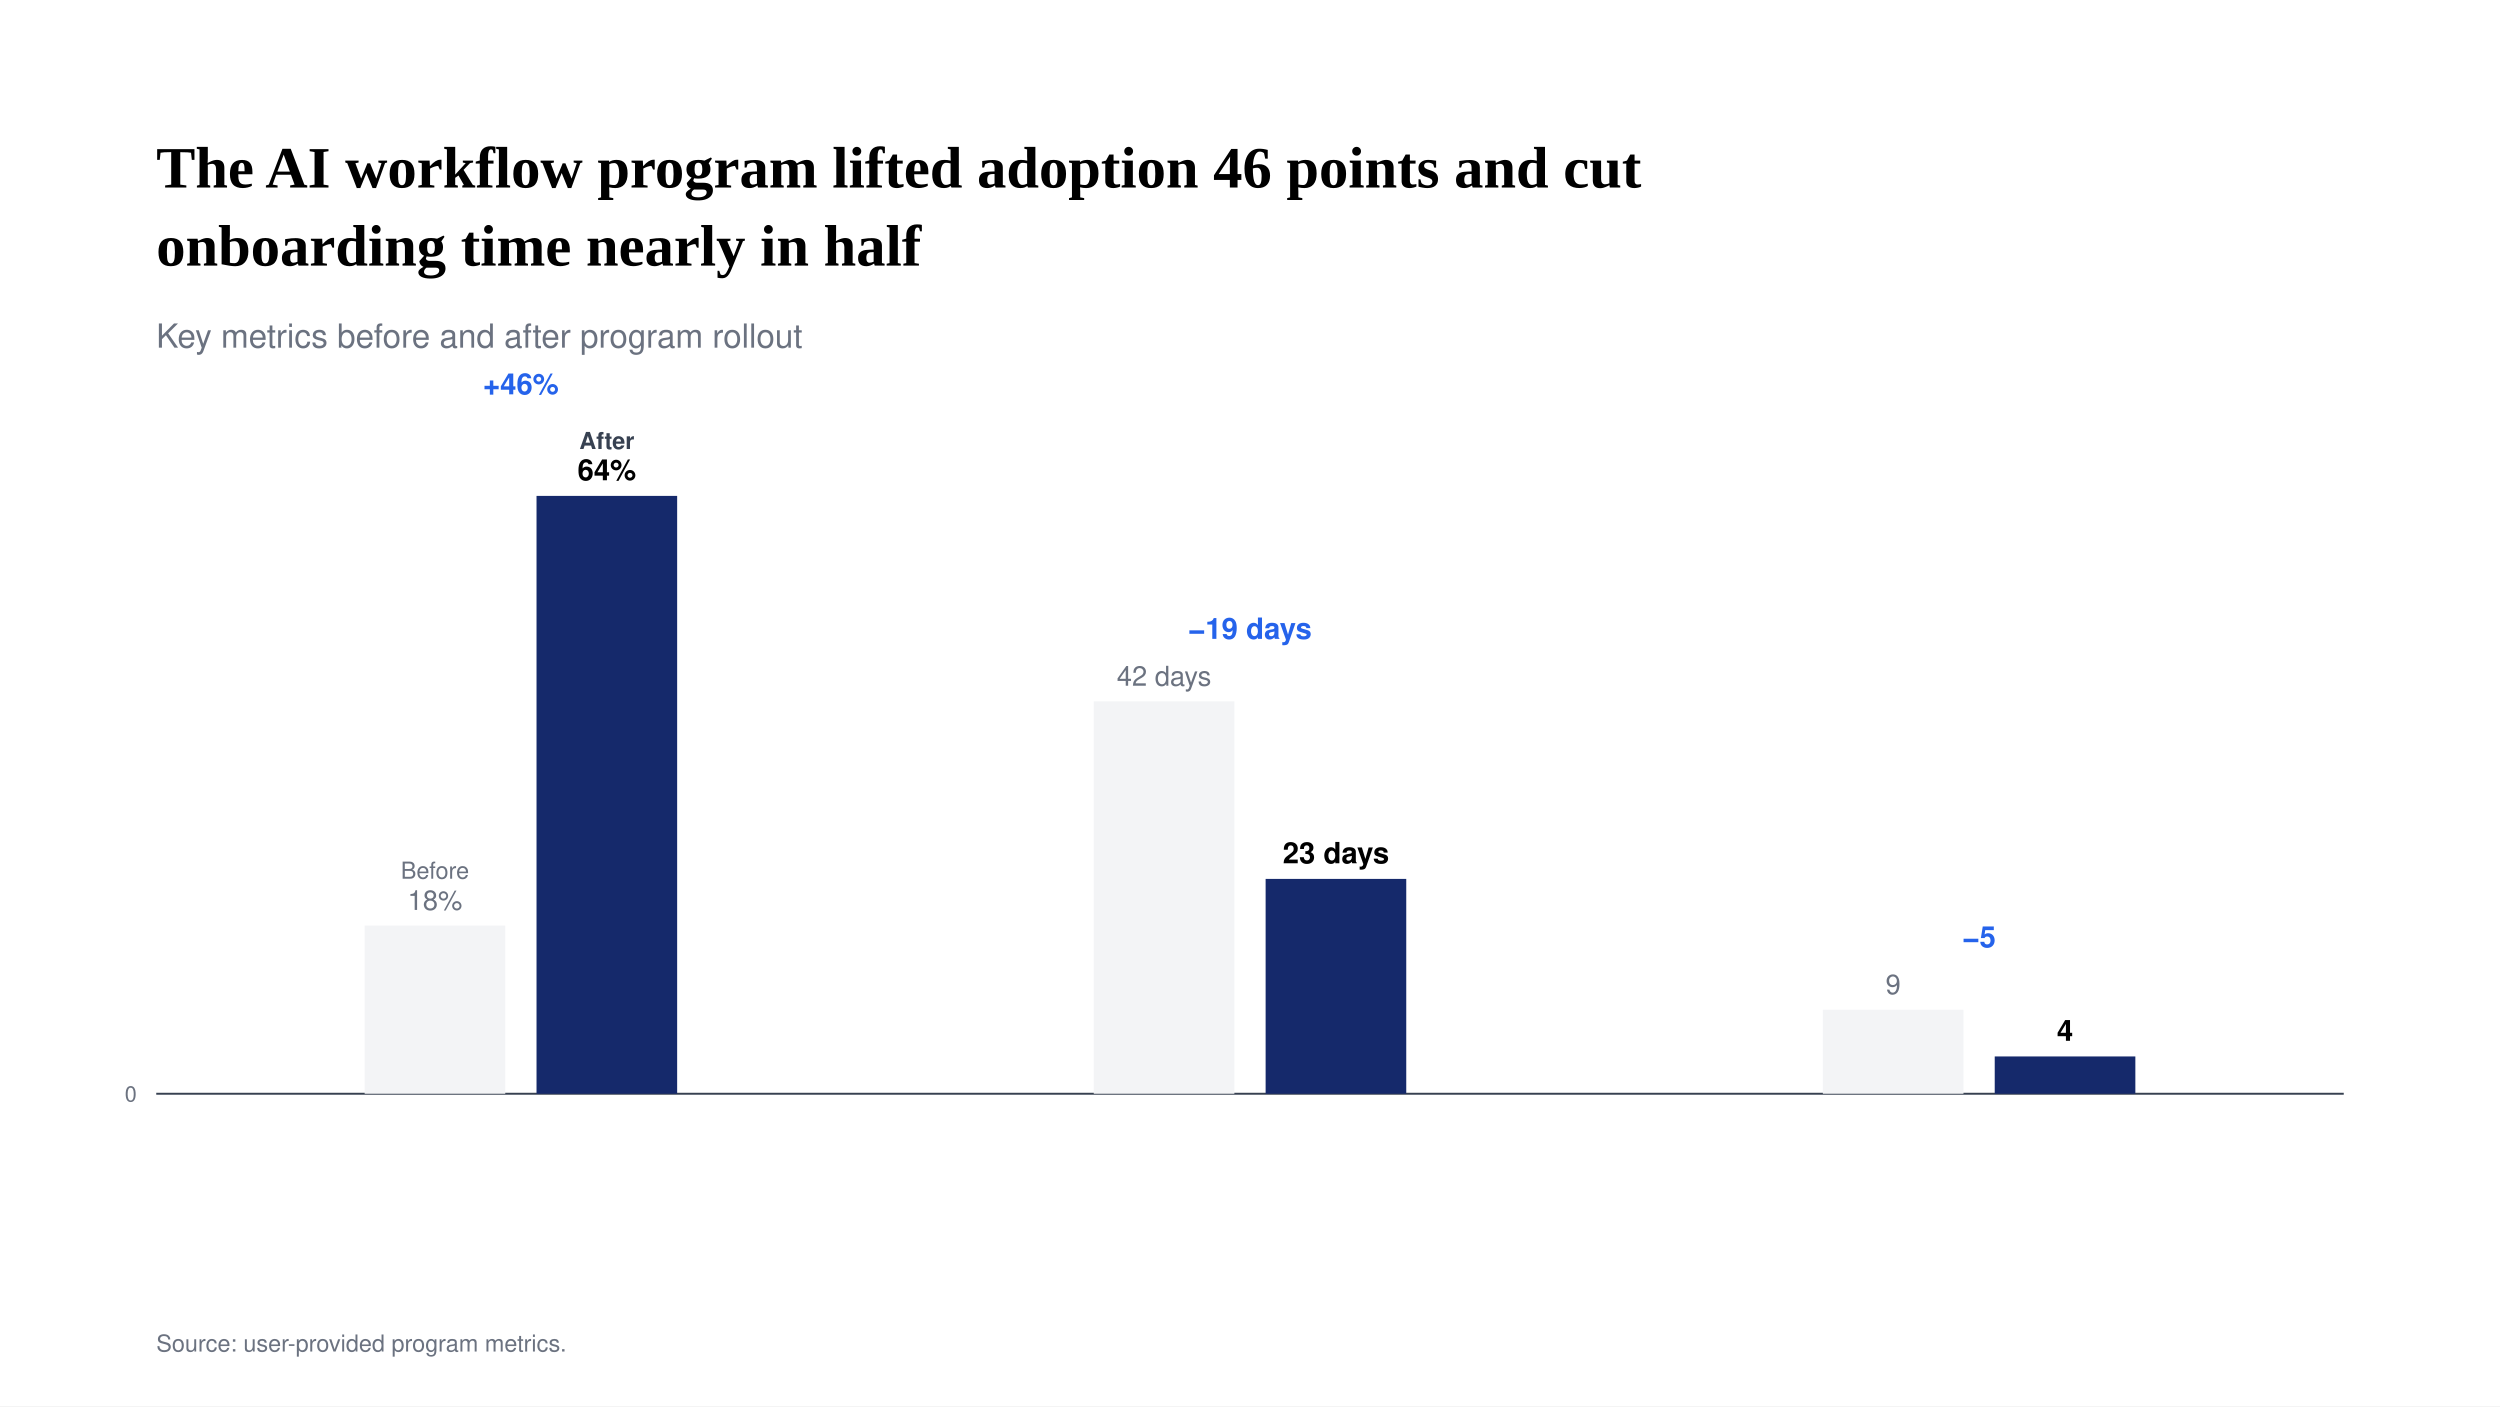
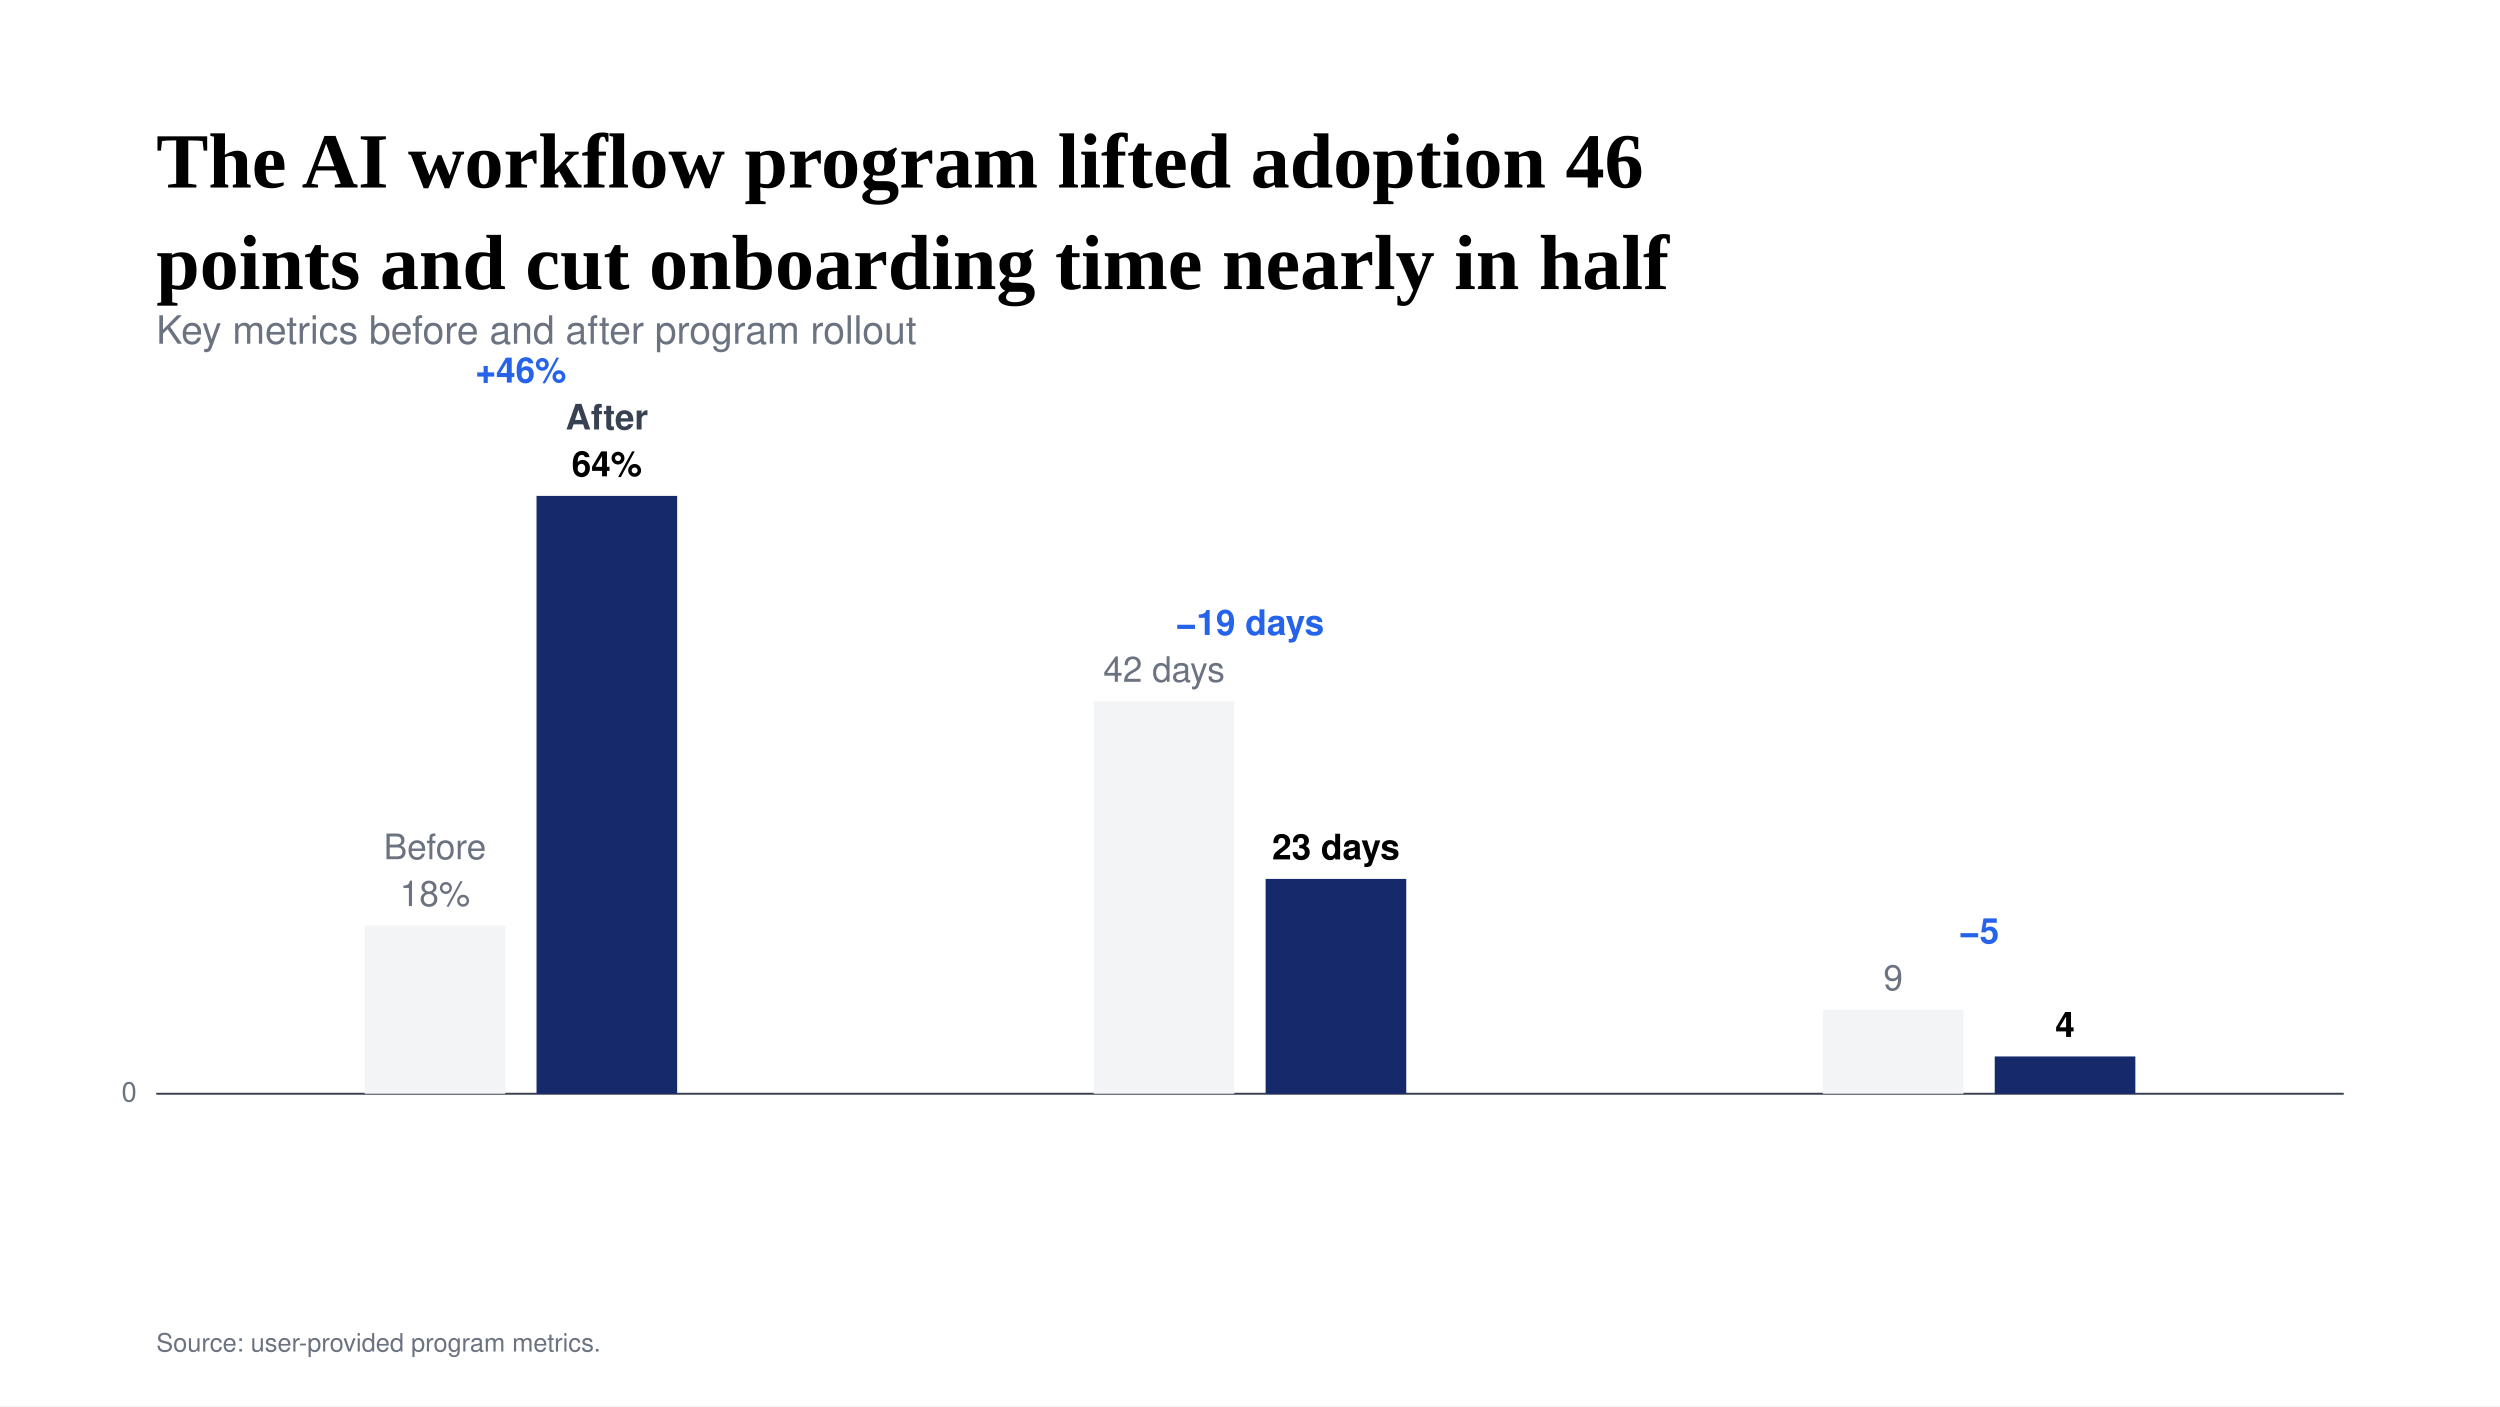
<svg xmlns="http://www.w3.org/2000/svg" viewBox="0 0 1280 720" width="1280" height="720" role="img" aria-label="The AI workflow program lifted adoption 46 points and cut onboarding time nearly in half">
  <rect width="1280" height="720" fill="#FFFFFF" />
-   <text x="80.0" y="96.0" font-family="Georgia, 'Times New Roman', 'Hiragino Mincho ProN', 'Yu Mincho', serif" font-size="30" fill="#000000" font-weight="bold" text-anchor="start">The AI workflow program lifted adoption 46 points and cut</text>
-   <text x="80.0" y="136.0" font-family="Georgia, 'Times New Roman', 'Hiragino Mincho ProN', 'Yu Mincho', serif" font-size="30" fill="#000000" font-weight="bold" text-anchor="start">onboarding time nearly in half</text>
-   <text x="80.0" y="178.0" font-family="'Helvetica Neue', Helvetica, Arial, 'Hiragino Sans', 'Yu Gothic', 'Noto Sans JP', 'Meiryo', sans-serif" font-size="17" fill="#6B7280" font-weight="normal" text-anchor="start">Key metrics before and after program rollout</text>
+   <text x="80.0" y="96.0" font-family="Georgia, 'Times New Roman', 'Hiragino Mincho ProN', 'Yu Mincho', serif" font-size="40" fill="#000000" font-weight="bold" text-anchor="start">The AI workflow program lifted adoption 46</text>
+   <text x="80.0" y="148.0" font-family="Georgia, 'Times New Roman', 'Hiragino Mincho ProN', 'Yu Mincho', serif" font-size="40" fill="#000000" font-weight="bold" text-anchor="start">points and cut onboarding time nearly in half</text>
+   <text x="80.0" y="176.0" font-family="'Helvetica Neue', Helvetica, Arial, 'Hiragino Sans', 'Yu Gothic', 'Noto Sans JP', 'Meiryo', sans-serif" font-size="20" fill="#6B7280" font-weight="normal" text-anchor="start">Key metrics before and after program rollout</text>
  <line x1="80.0" y1="560.0" x2="1200.0" y2="560.0" stroke="#374151" />
-   <text x="70.0" y="564.0" font-family="'Helvetica Neue', Helvetica, Arial, 'Hiragino Sans', 'Yu Gothic', 'Noto Sans JP', 'Meiryo', sans-serif" font-size="11" fill="#6B7280" font-weight="normal" text-anchor="end">0</text>
+   <text x="70.0" y="564.0" font-family="'Helvetica Neue', Helvetica, Arial, 'Hiragino Sans', 'Yu Gothic', 'Noto Sans JP', 'Meiryo', sans-serif" font-size="14" fill="#6B7280" font-weight="normal" text-anchor="end">0</text>
  <rect x="186.7" y="473.9" width="72.0" height="86.1" fill="#F3F4F6" stroke="none" />
  <rect x="274.7" y="253.9" width="72.0" height="306.1" fill="#15296B" stroke="none" />
-   <text x="222.7" y="465.9" font-family="'Helvetica Neue', Helvetica, Arial, 'Hiragino Sans', 'Yu Gothic', 'Noto Sans JP', 'Meiryo', sans-serif" font-size="14" fill="#6B7280" font-weight="normal" text-anchor="middle">18%</text>
-   <text x="310.7" y="245.9" font-family="'Helvetica Neue', Helvetica, Arial, 'Hiragino Sans', 'Yu Gothic', 'Noto Sans JP', 'Meiryo', sans-serif" font-size="15" fill="#000000" font-weight="bold" text-anchor="middle">64%</text>
-   <text x="266.7" y="201.9" font-family="'Helvetica Neue', Helvetica, Arial, 'Hiragino Sans', 'Yu Gothic', 'Noto Sans JP', 'Meiryo', sans-serif" font-size="15" fill="#2563EB" font-weight="bold" text-anchor="middle">+46%</text>
-   <text x="222.7" y="449.9" font-family="'Helvetica Neue', Helvetica, Arial, 'Hiragino Sans', 'Yu Gothic', 'Noto Sans JP', 'Meiryo', sans-serif" font-size="12" fill="#6B7280" font-weight="normal" text-anchor="middle">Before</text>
-   <text x="310.7" y="229.9" font-family="'Helvetica Neue', Helvetica, Arial, 'Hiragino Sans', 'Yu Gothic', 'Noto Sans JP', 'Meiryo', sans-serif" font-size="12" fill="#374151" font-weight="600" text-anchor="middle">After</text>
-   <text x="266.7" y="584.0" font-family="'Helvetica Neue', Helvetica, Arial, 'Hiragino Sans', 'Yu Gothic', 'Noto Sans JP', 'Meiryo', sans-serif" font-size="14" fill="#374151" font-weight="normal" text-anchor="middle" />
+   <text x="222.7" y="463.9" font-family="'Helvetica Neue', Helvetica, Arial, 'Hiragino Sans', 'Yu Gothic', 'Noto Sans JP', 'Meiryo', sans-serif" font-size="18" fill="#6B7280" font-weight="normal" text-anchor="middle">18%</text>
+   <text x="310.7" y="243.9" font-family="'Helvetica Neue', Helvetica, Arial, 'Hiragino Sans', 'Yu Gothic', 'Noto Sans JP', 'Meiryo', sans-serif" font-size="18" fill="#000000" font-weight="bold" text-anchor="middle">64%</text>
+   <text x="266.7" y="195.9" font-family="'Helvetica Neue', Helvetica, Arial, 'Hiragino Sans', 'Yu Gothic', 'Noto Sans JP', 'Meiryo', sans-serif" font-size="18" fill="#2563EB" font-weight="bold" text-anchor="middle">+46%</text>
+   <text x="222.7" y="439.9" font-family="'Helvetica Neue', Helvetica, Arial, 'Hiragino Sans', 'Yu Gothic', 'Noto Sans JP', 'Meiryo', sans-serif" font-size="18" fill="#6B7280" font-weight="normal" text-anchor="middle">Before</text>
+   <text x="310.7" y="219.9" font-family="'Helvetica Neue', Helvetica, Arial, 'Hiragino Sans', 'Yu Gothic', 'Noto Sans JP', 'Meiryo', sans-serif" font-size="18" fill="#374151" font-weight="600" text-anchor="middle">After</text>
+   <text x="266.7" y="578.0" font-family="'Helvetica Neue', Helvetica, Arial, 'Hiragino Sans', 'Yu Gothic', 'Noto Sans JP', 'Meiryo', sans-serif" font-size="18" fill="#374151" font-weight="normal" text-anchor="middle" />
+   <text x="266.7" y="602.0" font-family="'Helvetica Neue', Helvetica, Arial, 'Hiragino Sans', 'Yu Gothic', 'Noto Sans JP', 'Meiryo', sans-serif" font-size="18" fill="#374151" font-weight="normal" text-anchor="middle" />
  <rect x="560.0" y="359.1" width="72.0" height="200.9" fill="#F3F4F6" stroke="none" />
  <rect x="648.0" y="450.0" width="72.0" height="110.0" fill="#15296B" stroke="none" />
-   <text x="596.0" y="351.1" font-family="'Helvetica Neue', Helvetica, Arial, 'Hiragino Sans', 'Yu Gothic', 'Noto Sans JP', 'Meiryo', sans-serif" font-size="14" fill="#6B7280" font-weight="normal" text-anchor="middle">42 days</text>
-   <text x="684.0" y="442.0" font-family="'Helvetica Neue', Helvetica, Arial, 'Hiragino Sans', 'Yu Gothic', 'Noto Sans JP', 'Meiryo', sans-serif" font-size="15" fill="#000000" font-weight="bold" text-anchor="middle">23 days</text>
-   <text x="640.0" y="327.1" font-family="'Helvetica Neue', Helvetica, Arial, 'Hiragino Sans', 'Yu Gothic', 'Noto Sans JP', 'Meiryo', sans-serif" font-size="15" fill="#2563EB" font-weight="bold" text-anchor="middle">−19 days</text>
-   <text x="640.0" y="584.0" font-family="'Helvetica Neue', Helvetica, Arial, 'Hiragino Sans', 'Yu Gothic', 'Noto Sans JP', 'Meiryo', sans-serif" font-size="14" fill="#374151" font-weight="normal" text-anchor="middle" />
+   <text x="596.0" y="349.1" font-family="'Helvetica Neue', Helvetica, Arial, 'Hiragino Sans', 'Yu Gothic', 'Noto Sans JP', 'Meiryo', sans-serif" font-size="18" fill="#6B7280" font-weight="normal" text-anchor="middle">42 days</text>
+   <text x="684.0" y="440.0" font-family="'Helvetica Neue', Helvetica, Arial, 'Hiragino Sans', 'Yu Gothic', 'Noto Sans JP', 'Meiryo', sans-serif" font-size="18" fill="#000000" font-weight="bold" text-anchor="middle">23 days</text>
+   <text x="640.0" y="325.1" font-family="'Helvetica Neue', Helvetica, Arial, 'Hiragino Sans', 'Yu Gothic', 'Noto Sans JP', 'Meiryo', sans-serif" font-size="18" fill="#2563EB" font-weight="bold" text-anchor="middle">−19 days</text>
+   <text x="640.0" y="578.0" font-family="'Helvetica Neue', Helvetica, Arial, 'Hiragino Sans', 'Yu Gothic', 'Noto Sans JP', 'Meiryo', sans-serif" font-size="18" fill="#374151" font-weight="normal" text-anchor="middle" />
  <rect x="933.3" y="517.0" width="72.0" height="43.0" fill="#F3F4F6" stroke="none" />
  <rect x="1021.3" y="540.9" width="72.0" height="19.1" fill="#15296B" stroke="none" />
-   <text x="969.3" y="509.0" font-family="'Helvetica Neue', Helvetica, Arial, 'Hiragino Sans', 'Yu Gothic', 'Noto Sans JP', 'Meiryo', sans-serif" font-size="14" fill="#6B7280" font-weight="normal" text-anchor="middle">9</text>
-   <text x="1057.3" y="532.9" font-family="'Helvetica Neue', Helvetica, Arial, 'Hiragino Sans', 'Yu Gothic', 'Noto Sans JP', 'Meiryo', sans-serif" font-size="15" fill="#000000" font-weight="bold" text-anchor="middle">4</text>
-   <text x="1013.3" y="485.0" font-family="'Helvetica Neue', Helvetica, Arial, 'Hiragino Sans', 'Yu Gothic', 'Noto Sans JP', 'Meiryo', sans-serif" font-size="15" fill="#2563EB" font-weight="bold" text-anchor="middle">−5</text>
-   <text x="1013.3" y="584.0" font-family="'Helvetica Neue', Helvetica, Arial, 'Hiragino Sans', 'Yu Gothic', 'Noto Sans JP', 'Meiryo', sans-serif" font-size="14" fill="#374151" font-weight="normal" text-anchor="middle" />
-   <text x="80.0" y="630.0" font-family="'Helvetica Neue', Helvetica, Arial, 'Hiragino Sans', 'Yu Gothic', 'Noto Sans JP', 'Meiryo', sans-serif" font-size="16" fill="#15296B" font-weight="600" text-anchor="start" />
-   <text x="80.0" y="692.0" font-family="'Helvetica Neue', Helvetica, Arial, 'Hiragino Sans', 'Yu Gothic', 'Noto Sans JP', 'Meiryo', sans-serif" font-size="12" fill="#6B7280" font-weight="normal" text-anchor="start">Source: user-provided program metrics.</text>
+   <text x="969.3" y="507.0" font-family="'Helvetica Neue', Helvetica, Arial, 'Hiragino Sans', 'Yu Gothic', 'Noto Sans JP', 'Meiryo', sans-serif" font-size="18" fill="#6B7280" font-weight="normal" text-anchor="middle">9</text>
+   <text x="1057.3" y="530.9" font-family="'Helvetica Neue', Helvetica, Arial, 'Hiragino Sans', 'Yu Gothic', 'Noto Sans JP', 'Meiryo', sans-serif" font-size="18" fill="#000000" font-weight="bold" text-anchor="middle">4</text>
+   <text x="1013.3" y="483.0" font-family="'Helvetica Neue', Helvetica, Arial, 'Hiragino Sans', 'Yu Gothic', 'Noto Sans JP', 'Meiryo', sans-serif" font-size="18" fill="#2563EB" font-weight="bold" text-anchor="middle">−5</text>
+   <text x="1013.3" y="578.0" font-family="'Helvetica Neue', Helvetica, Arial, 'Hiragino Sans', 'Yu Gothic', 'Noto Sans JP', 'Meiryo', sans-serif" font-size="18" fill="#374151" font-weight="normal" text-anchor="middle" />
+   <text x="1013.3" y="602.0" font-family="'Helvetica Neue', Helvetica, Arial, 'Hiragino Sans', 'Yu Gothic', 'Noto Sans JP', 'Meiryo', sans-serif" font-size="18" fill="#374151" font-weight="normal" text-anchor="middle" />
+   <text x="80.0" y="630.0" font-family="'Helvetica Neue', Helvetica, Arial, 'Hiragino Sans', 'Yu Gothic', 'Noto Sans JP', 'Meiryo', sans-serif" font-size="22" fill="#15296B" font-weight="600" text-anchor="start" />
+   <text x="80.0" y="692.0" font-family="'Helvetica Neue', Helvetica, Arial, 'Hiragino Sans', 'Yu Gothic', 'Noto Sans JP', 'Meiryo', sans-serif" font-size="13" fill="#6B7280" font-weight="normal" text-anchor="start">Source: user-provided program metrics.</text>
</svg>
